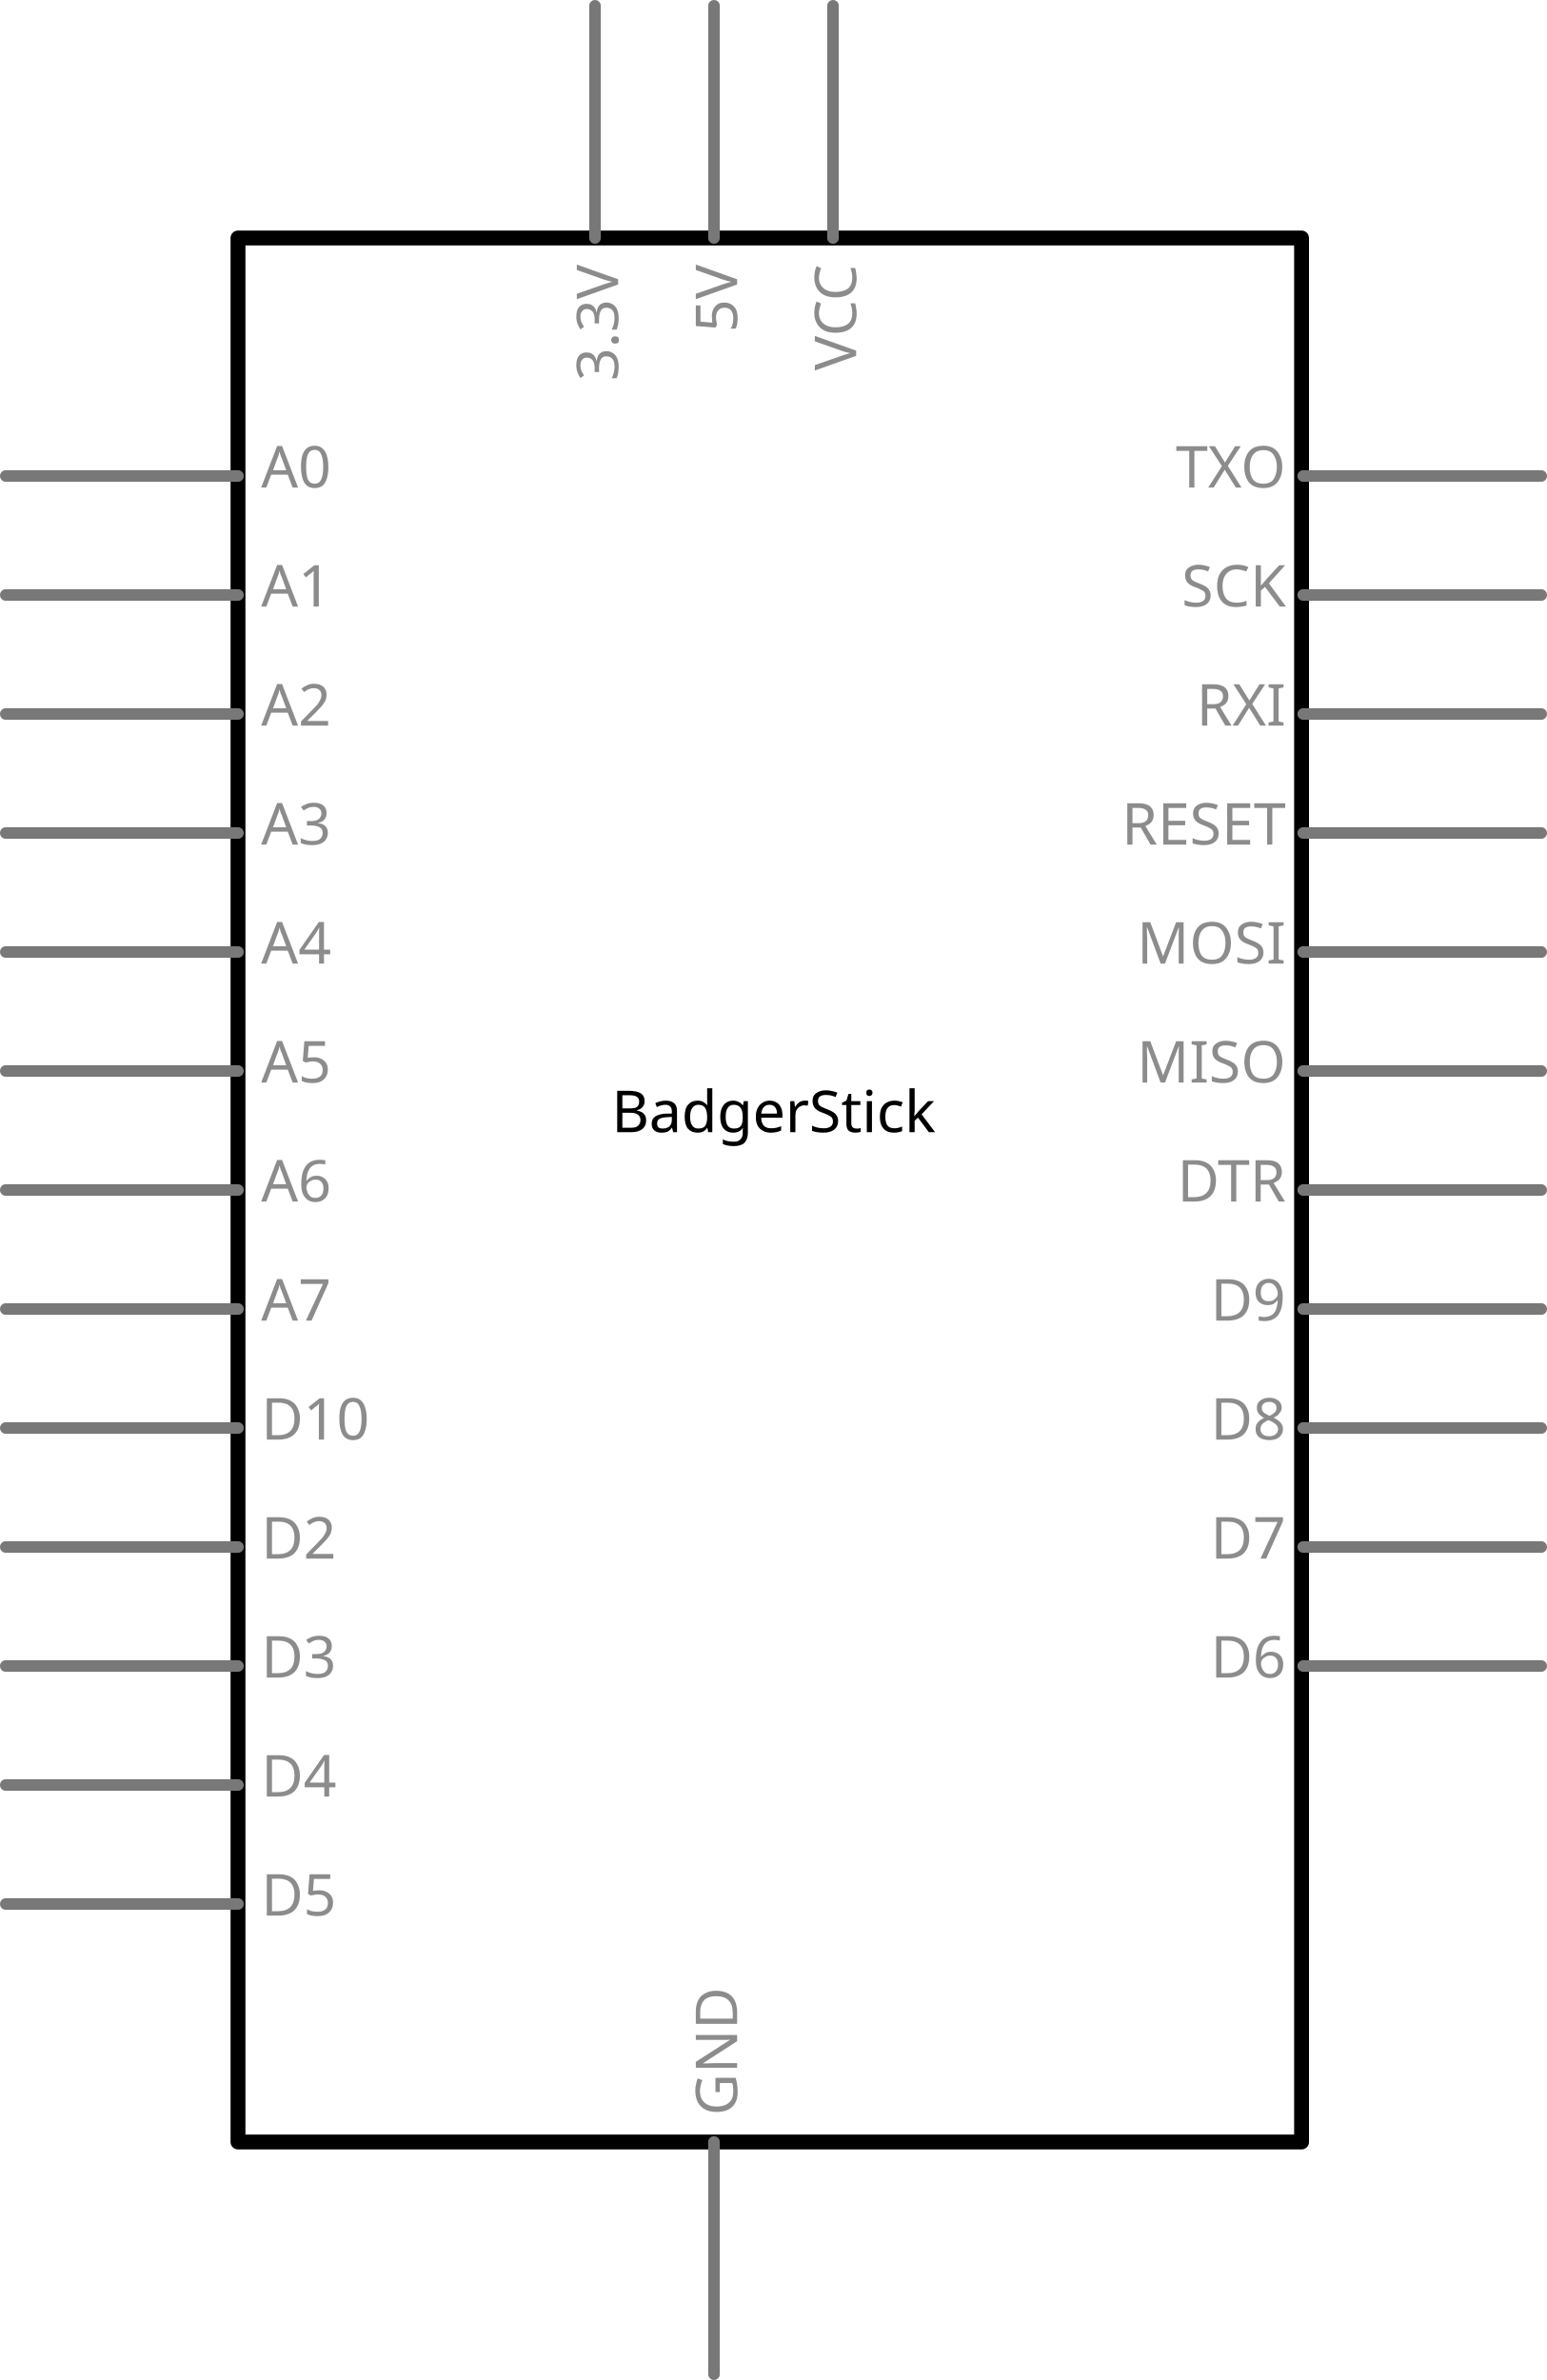
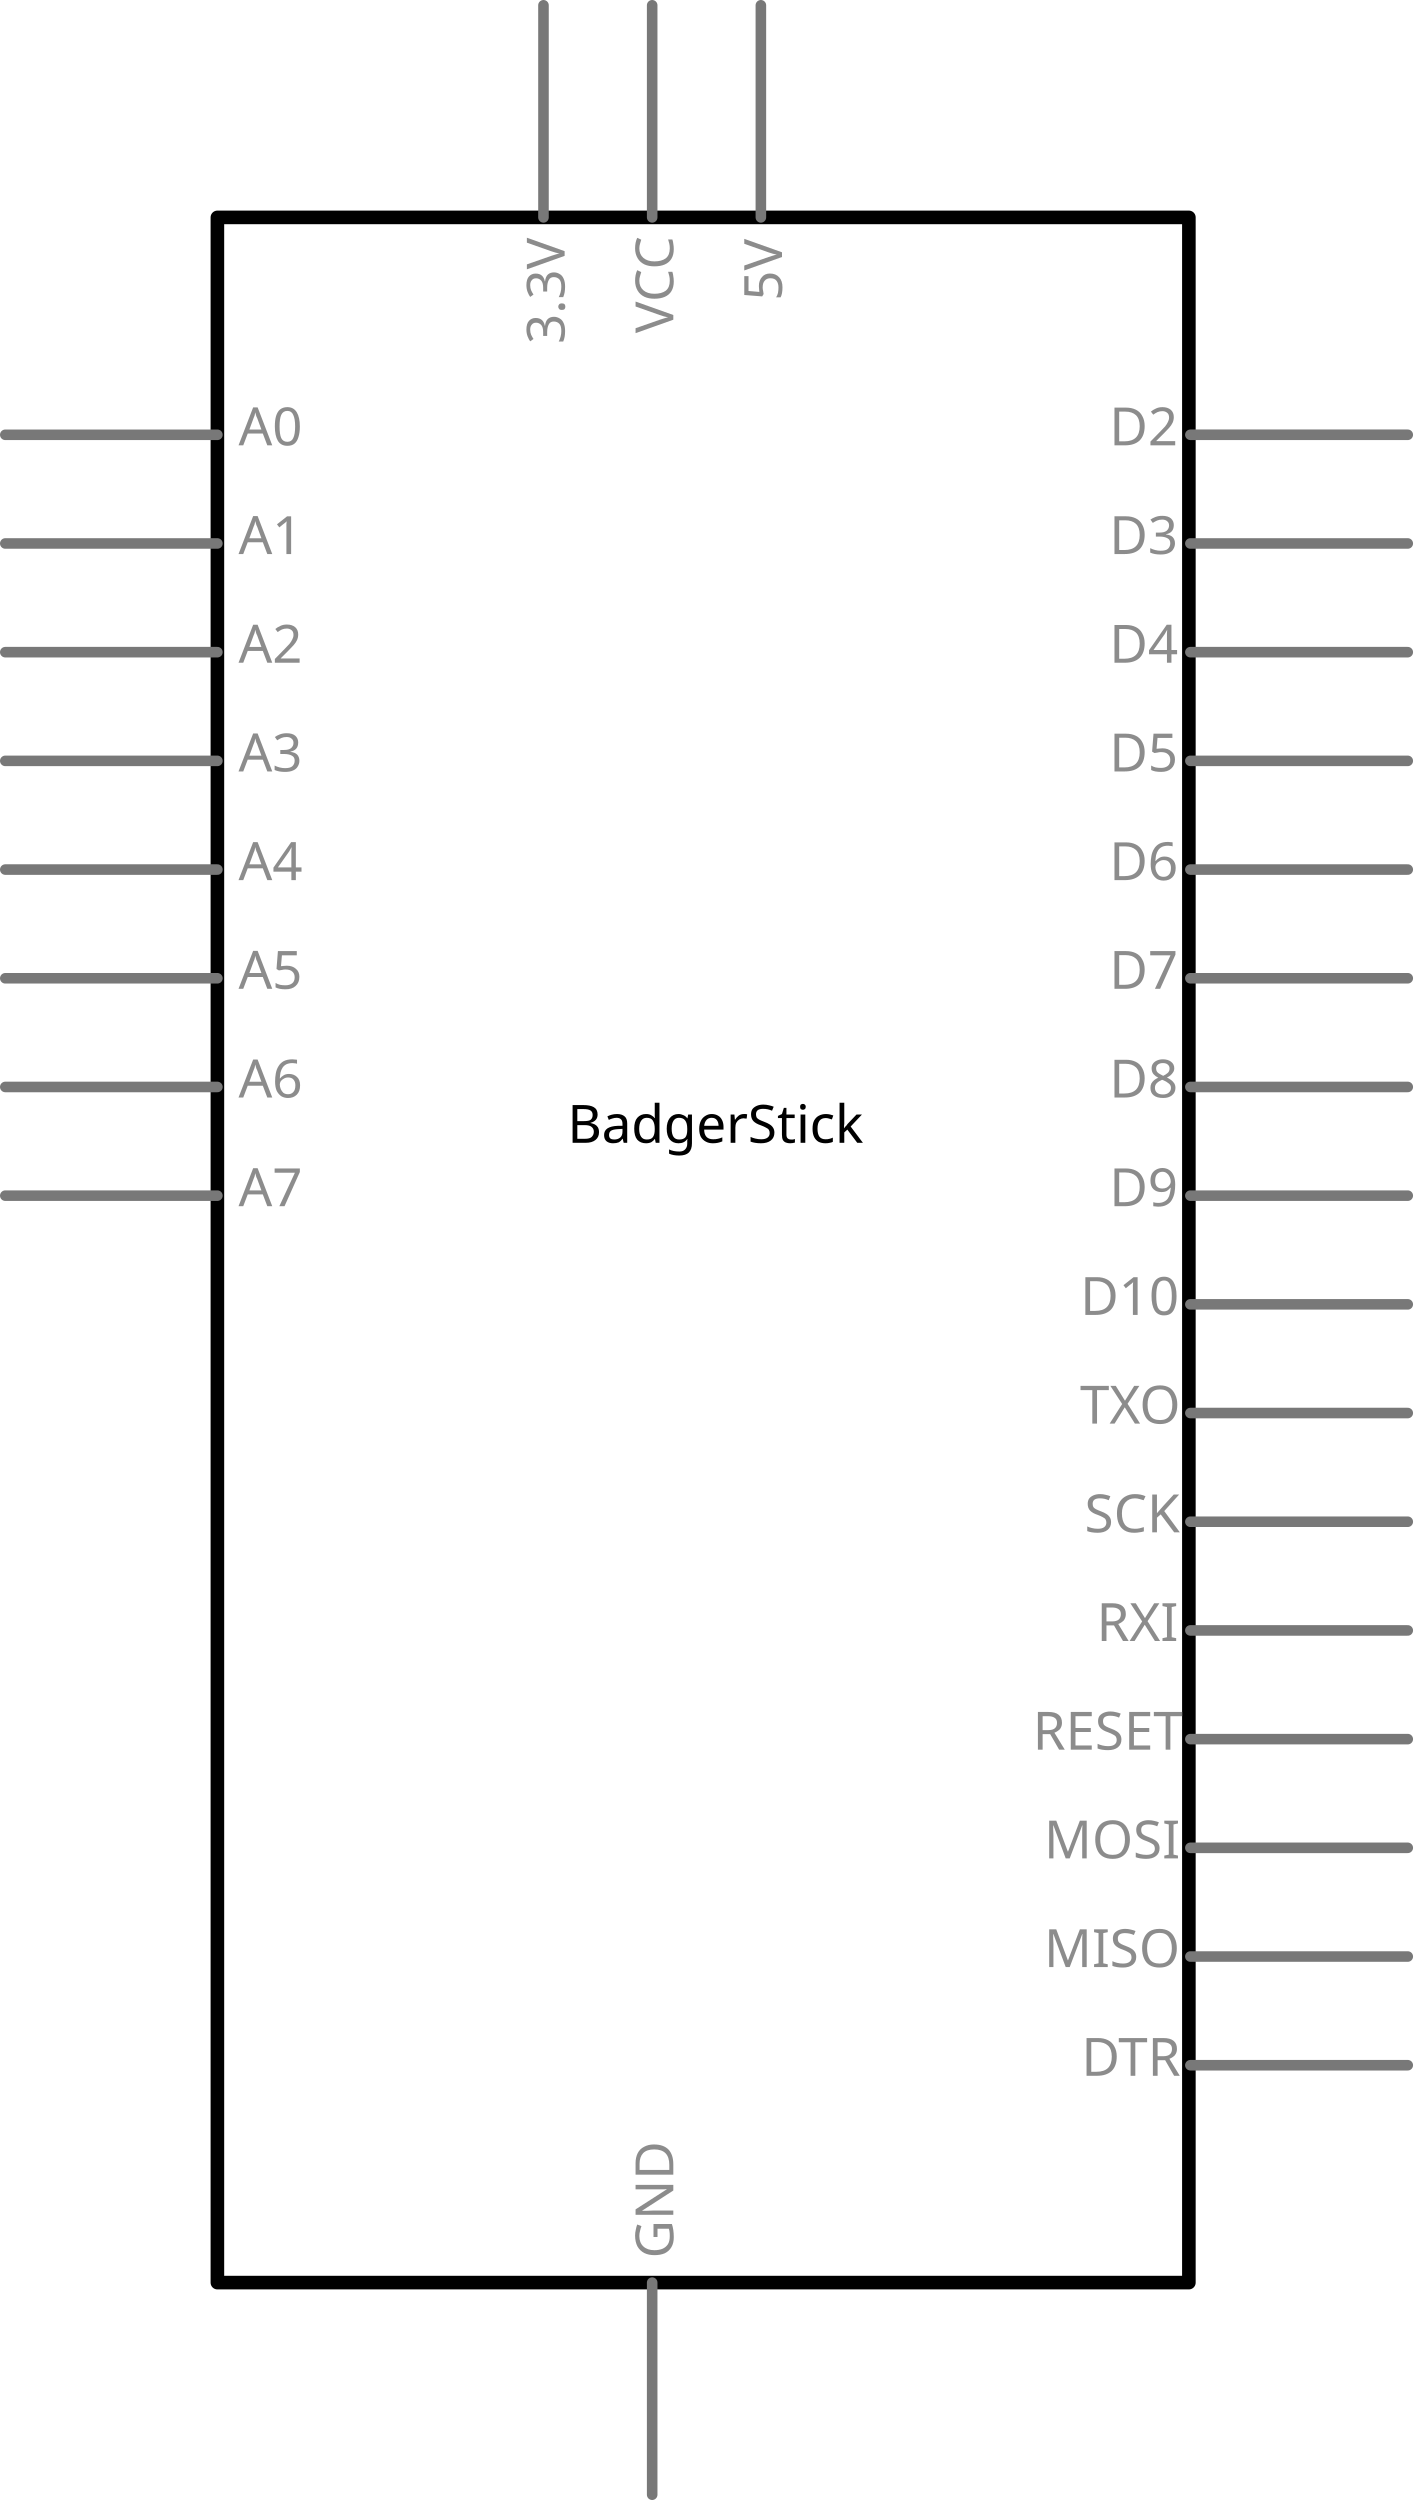
- <svg xmlns="http://www.w3.org/2000/svg" width="1.3in" x="0in" version="1.2" y="0in" height="2in" viewBox="0 0 93.6 144" baseProfile="tiny">
+ <svg xmlns="http://www.w3.org/2000/svg" version="1.1" id="Layer_1" x="0px" y="0px" width="93.6px" height="165.6px" viewBox="0 0 93.6 165.6" enable-background="new 0 0 93.6 165.6" xml:space="preserve">
  <g id="schematic">
-     <rect width="64.35" x="14.4" y="14.4" fill="none" height="115.2" stroke="#000000" stroke-linejoin="round" stroke-linecap="round" stroke-width="0.9" />
-     <text x="46.8" y="68.5" font-family="'Droid Sans'" fill="#000000" text-anchor="middle" stroke="none" id="label" font-size="3.5">BadgerStick</text>
-     <line fill="none" stroke="#787878" stroke-linejoin="round" stroke-linecap="round" y1="28.8" stroke-width="0.7" x1="0.35" y2="28.8" x2="14.4" />
-     <rect width="14.4" x="0" y="28.45" fill="none" height="0.7" id="connector54pin" stroke-width="0" connectorName="A0" />
-     <rect width="0" x="0" y="28.45" fill="none" height="0.7" id="connector54terminal" stroke-width="0" />
-     <text x="15.8" y="29.5" font-family="'Droid Sans'" fill="#8c8c8c" text-anchor="start" stroke="none" id="label54" font-size="3.5">A0</text>
-     <line fill="none" stroke="#787878" stroke-linejoin="round" stroke-linecap="round" y1="36" stroke-width="0.7" x1="0.35" y2="36" x2="14.4" />
-     <rect width="14.4" x="0" y="35.65" fill="none" height="0.7" id="connector53pin" stroke-width="0" connectorName="A1" />
-     <rect width="0" x="0" y="35.65" fill="none" height="0.7" id="connector53terminal" stroke-width="0" />
-     <text x="15.8" y="36.7" font-family="'Droid Sans'" fill="#8c8c8c" text-anchor="start" stroke="none" id="label53" font-size="3.5">A1</text>
-     <line fill="none" stroke="#787878" stroke-linejoin="round" stroke-linecap="round" y1="43.2" stroke-width="0.7" x1="0.35" y2="43.2" x2="14.4" />
-     <rect width="14.4" x="0" y="42.85" fill="none" height="0.7" id="connector52pin" stroke-width="0" connectorName="A2" />
-     <rect width="0" x="0" y="42.85" fill="none" height="0.7" id="connector52terminal" stroke-width="0" />
-     <text x="15.8" y="43.9" font-family="'Droid Sans'" fill="#8c8c8c" text-anchor="start" stroke="none" id="label52" font-size="3.5">A2</text>
-     <line fill="none" stroke="#787878" stroke-linejoin="round" stroke-linecap="round" y1="50.4" stroke-width="0.7" x1="0.35" y2="50.4" x2="14.4" />
-     <rect width="14.4" x="0" y="50.05" fill="none" height="0.7" id="connector51pin" stroke-width="0" connectorName="A3" />
-     <rect width="0" x="0" y="50.05" fill="none" height="0.7" id="connector51terminal" stroke-width="0" />
-     <text x="15.8" y="51.1" font-family="'Droid Sans'" fill="#8c8c8c" text-anchor="start" stroke="none" id="label51" font-size="3.5">A3</text>
-     <line fill="none" stroke="#787878" stroke-linejoin="round" stroke-linecap="round" y1="57.6" stroke-width="0.7" x1="0.35" y2="57.6" x2="14.4" />
-     <rect width="14.4" x="0" y="57.25" fill="none" height="0.7" id="connector50pin" stroke-width="0" connectorName="A4" />
-     <rect width="0" x="0" y="57.25" fill="none" height="0.7" id="connector50terminal" stroke-width="0" />
-     <text x="15.8" y="58.3" font-family="'Droid Sans'" fill="#8c8c8c" text-anchor="start" stroke="none" id="label50" font-size="3.5">A4</text>
-     <line fill="none" stroke="#787878" stroke-linejoin="round" stroke-linecap="round" y1="64.8" stroke-width="0.7" x1="0.35" y2="64.8" x2="14.4" />
-     <rect width="14.4" x="0" y="64.45" fill="none" height="0.7" id="connector49pin" stroke-width="0" connectorName="A5" />
-     <rect width="0" x="0" y="64.45" fill="none" height="0.7" id="connector49terminal" stroke-width="0" />
-     <text x="15.8" y="65.5" font-family="'Droid Sans'" fill="#8c8c8c" text-anchor="start" stroke="none" id="label49" font-size="3.5">A5</text>
-     <line fill="none" stroke="#787878" stroke-linejoin="round" stroke-linecap="round" y1="72" stroke-width="0.7" x1="0.35" y2="72" x2="14.4" />
-     <rect width="14.4" x="0" y="71.65" fill="none" height="0.7" id="connector59pin" stroke-width="0" connectorName="A6" />
-     <rect width="0" x="0" y="71.65" fill="none" height="0.7" id="connector59terminal" stroke-width="0" />
-     <text x="15.8" y="72.7" font-family="'Droid Sans'" fill="#8c8c8c" text-anchor="start" stroke="none" id="label59" font-size="3.5">A6</text>
-     <line fill="none" stroke="#787878" stroke-linejoin="round" stroke-linecap="round" y1="79.2" stroke-width="0.7" x1="0.35" y2="79.2" x2="14.4" />
-     <rect width="14.4" x="0" y="78.85" fill="none" height="0.7" id="connector60pin" stroke-width="0" connectorName="A7" />
-     <rect width="0" x="0" y="78.85" fill="none" height="0.7" id="connector60terminal" stroke-width="0" />
-     <text x="15.8" y="79.9" font-family="'Droid Sans'" fill="#8c8c8c" text-anchor="start" stroke="none" id="label60" font-size="3.5">A7</text>
-     <line fill="none" stroke="#787878" stroke-linejoin="round" stroke-linecap="round" y1="86.4" stroke-width="0.7" x1="0.35" y2="86.4" x2="14.4" />
-     <rect width="14.4" x="0" y="86.05" fill="none" height="0.7" id="connector58pin" stroke-width="0" connectorName="D10" />
-     <rect width="0" x="0" y="86.05" fill="none" height="0.7" id="connector58terminal" stroke-width="0" />
-     <text x="15.8" y="87.1" font-family="'Droid Sans'" fill="#8c8c8c" text-anchor="start" stroke="none" id="label58" font-size="3.5">D10</text>
-     <line fill="none" stroke="#787878" stroke-linejoin="round" stroke-linecap="round" y1="93.6" stroke-width="0.7" x1="0.35" y2="93.6" x2="14.4" />
-     <rect width="14.4" x="0" y="93.25" fill="none" height="0.7" id="connector39pin" stroke-width="0" connectorName="D2" />
-     <rect width="0" x="0" y="93.25" fill="none" height="0.7" id="connector39terminal" stroke-width="0" />
-     <text x="15.8" y="94.3" font-family="'Droid Sans'" fill="#8c8c8c" text-anchor="start" stroke="none" id="label39" font-size="3.5">D2</text>
-     <line fill="none" stroke="#787878" stroke-linejoin="round" stroke-linecap="round" y1="100.8" stroke-width="0.7" x1="0.35" y2="100.8" x2="14.4" />
-     <rect width="14.4" x="0" y="100.45" fill="none" height="0.7" id="connector38pin" stroke-width="0" connectorName="D3" />
-     <rect width="0" x="0" y="100.45" fill="none" height="0.7" id="connector38terminal" stroke-width="0" />
-     <text x="15.8" y="101.5" font-family="'Droid Sans'" fill="#8c8c8c" text-anchor="start" stroke="none" id="label38" font-size="3.5">D3</text>
-     <line fill="none" stroke="#787878" stroke-linejoin="round" stroke-linecap="round" y1="108" stroke-width="0.7" x1="0.35" y2="108" x2="14.4" />
-     <rect width="14.4" x="0" y="107.65" fill="none" height="0.7" id="connector37pin" stroke-width="0" connectorName="D4" />
-     <rect width="0" x="0" y="107.65" fill="none" height="0.7" id="connector37terminal" stroke-width="0" />
-     <text x="15.8" y="108.7" font-family="'Droid Sans'" fill="#8c8c8c" text-anchor="start" stroke="none" id="label37" font-size="3.5">D4</text>
-     <line fill="none" stroke="#787878" stroke-linejoin="round" stroke-linecap="round" y1="115.2" stroke-width="0.7" x1="0.35" y2="115.2" x2="14.4" />
-     <rect width="14.4" x="0" y="114.85" fill="none" height="0.7" id="connector36pin" stroke-width="0" connectorName="D5" />
-     <rect width="0" x="0" y="114.85" fill="none" height="0.7" id="connector36terminal" stroke-width="0" />
-     <text x="15.8" y="115.9" font-family="'Droid Sans'" fill="#8c8c8c" text-anchor="start" stroke="none" id="label36" font-size="3.5">D5</text>
-     <line fill="none" stroke="#787878" stroke-linejoin="round" stroke-linecap="round" y1="28.8" stroke-width="0.7" x1="78.85" y2="28.8" x2="93.25" />
-     <rect width="14.4" x="79.2" y="28.45" fill="none" connectorname="TXO" height="0.7" id="connector43pin" stroke-width="0" />
-     <rect width="0" x="93.6" y="28.45" fill="none" height="0.7" id="connector43terminal" stroke-width="0" />
-     <text x="77.8" y="29.5" font-family="'Droid Sans'" fill="#8c8c8c" text-anchor="end" stroke="none" id="label43" font-size="3.5">TXO</text>
-     <line fill="none" stroke="#787878" stroke-linejoin="round" stroke-linecap="round" y1="36" stroke-width="0.7" x1="78.85" y2="36" x2="93.25" />
-     <rect width="14.4" x="79.2" y="35.65" fill="none" connectorname="SCK" height="0.7" id="connector55pin" stroke-width="0" />
-     <rect width="0" x="93.6" y="35.65" fill="none" height="0.7" id="connector55terminal" stroke-width="0" />
-     <text x="77.8" y="36.7" font-family="'Droid Sans'" fill="#8c8c8c" text-anchor="end" stroke="none" id="label55" font-size="3.5">SCK</text>
-     <line fill="none" stroke="#787878" stroke-linejoin="round" stroke-linecap="round" y1="43.2" stroke-width="0.7" x1="78.85" y2="43.2" x2="93.25" />
-     <rect width="14.4" x="79.2" y="42.85" fill="none" connectorname="RXI" height="0.7" id="connector42pin" stroke-width="0" />
-     <rect width="0" x="93.6" y="42.85" fill="none" height="0.7" id="connector42terminal" stroke-width="0" />
-     <text x="77.8" y="43.9" font-family="'Droid Sans'" fill="#8c8c8c" text-anchor="end" stroke="none" id="label42" font-size="3.5">RXI</text>
-     <line fill="none" stroke="#787878" stroke-linejoin="round" stroke-linecap="round" y1="50.4" stroke-width="0.7" x1="78.85" y2="50.4" x2="93.25" />
-     <rect width="14.4" x="79.2" y="50.05" fill="none" connectorname="RESET" height="0.7" id="connector41pin" stroke-width="0" />
-     <rect width="0" x="93.6" y="50.05" fill="none" height="0.7" id="connector41terminal" stroke-width="0" />
-     <text x="77.8" y="51.1" font-family="'Droid Sans'" fill="#8c8c8c" text-anchor="end" stroke="none" id="label41" font-size="3.5">RESET</text>
-     <line fill="none" stroke="#787878" stroke-linejoin="round" stroke-linecap="round" y1="57.6" stroke-width="0.7" x1="78.85" y2="57.6" x2="93.25" />
-     <rect width="14.4" x="79.2" y="57.25" fill="none" connectorname="MOSI" height="0.7" id="connector57pin" stroke-width="0" />
-     <rect width="0" x="93.6" y="57.25" fill="none" height="0.7" id="connector57terminal" stroke-width="0" />
-     <text x="77.8" y="58.3" font-family="'Droid Sans'" fill="#8c8c8c" text-anchor="end" stroke="none" id="label57" font-size="3.5">MOSI</text>
-     <line fill="none" stroke="#787878" stroke-linejoin="round" stroke-linecap="round" y1="64.8" stroke-width="0.7" x1="78.85" y2="64.8" x2="93.25" />
-     <rect width="14.4" x="79.2" y="64.45" fill="none" connectorname="MISO" height="0.7" id="connector56pin" stroke-width="0" />
-     <rect width="0" x="93.6" y="64.45" fill="none" height="0.7" id="connector56terminal" stroke-width="0" />
-     <text x="77.8" y="65.5" font-family="'Droid Sans'" fill="#8c8c8c" text-anchor="end" stroke="none" id="label56" font-size="3.5">MISO</text>
-     <line fill="none" stroke="#787878" stroke-linejoin="round" stroke-linecap="round" y1="72" stroke-width="0.7" x1="78.85" y2="72" x2="93.25" />
-     <rect width="14.4" x="79.2" y="71.65" fill="none" connectorname="DTR" height="0.7" id="connector44pin" stroke-width="0" />
-     <rect width="0" x="93.6" y="71.65" fill="none" height="0.7" id="connector44terminal" stroke-width="0" />
-     <text x="77.8" y="72.7" font-family="'Droid Sans'" fill="#8c8c8c" text-anchor="end" stroke="none" id="label44" font-size="3.5">DTR</text>
-     <line fill="none" stroke="#787878" stroke-linejoin="round" stroke-linecap="round" y1="79.2" stroke-width="0.7" x1="78.85" y2="79.2" x2="93.25" />
-     <rect width="14.4" x="79.2" y="78.85" fill="none" connectorname="D9" height="0.7" id="connector32pin" stroke-width="0" />
-     <rect width="0" x="93.6" y="78.85" fill="none" height="0.7" id="connector32terminal" stroke-width="0" />
-     <text x="77.8" y="79.9" font-family="'Droid Sans'" fill="#8c8c8c" text-anchor="end" stroke="none" id="label32" font-size="3.5">D9</text>
-     <line fill="none" stroke="#787878" stroke-linejoin="round" stroke-linecap="round" y1="86.4" stroke-width="0.7" x1="78.85" y2="86.4" x2="93.25" />
-     <rect width="14.4" x="79.2" y="86.05" fill="none" connectorname="D8" height="0.7" id="connector33pin" stroke-width="0" />
-     <rect width="0" x="93.6" y="86.05" fill="none" height="0.7" id="connector33terminal" stroke-width="0" />
-     <text x="77.8" y="87.1" font-family="'Droid Sans'" fill="#8c8c8c" text-anchor="end" stroke="none" id="label33" font-size="3.5">D8</text>
-     <line fill="none" stroke="#787878" stroke-linejoin="round" stroke-linecap="round" y1="93.6" stroke-width="0.7" x1="78.85" y2="93.6" x2="93.25" />
-     <rect width="14.4" x="79.2" y="93.25" fill="none" connectorname="D7" height="0.7" id="connector34pin" stroke-width="0" />
-     <rect width="0" x="93.6" y="93.25" fill="none" height="0.7" id="connector34terminal" stroke-width="0" />
-     <text x="77.8" y="94.3" font-family="'Droid Sans'" fill="#8c8c8c" text-anchor="end" stroke="none" id="label34" font-size="3.5">D7</text>
-     <line fill="none" stroke="#787878" stroke-linejoin="round" stroke-linecap="round" y1="100.8" stroke-width="0.7" x1="78.85" y2="100.8" x2="93.25" />
-     <rect width="14.4" x="79.2" y="100.45" fill="none" connectorname="D6" height="0.7" id="connector35pin" stroke-width="0" />
-     <rect width="0" x="93.6" y="100.45" fill="none" height="0.7" id="connector35terminal" stroke-width="0" />
-     <text x="77.8" y="101.5" font-family="'Droid Sans'" fill="#8c8c8c" text-anchor="end" stroke="none" id="label35" font-size="3.5">D6</text>
-     <line fill="none" stroke="#787878" stroke-linejoin="round" stroke-linecap="round" y1="0.35" stroke-width="0.7" x1="36" y2="14.4" x2="36" />
-     <rect width="0.7" x="35.65" y="0" fill="none" connectorname="3.3V" height="14.4" id="connector45pin" stroke-width="0" />
-     <rect width="0.7" x="35.65" y="0" fill="none" height="0" id="connector45terminal" stroke-width="0" />
+     <rect x="14.4" y="14.4" fill="none" stroke="#000000" stroke-width="0.9" stroke-linecap="round" stroke-linejoin="round" width="64.351" height="136.801" />
+     <text id="label" transform="matrix(1 0 0 1 37.5852 75.6995)" font-family="'DroidSans'" font-size="3.5">BadgerStick</text>
+     <line fill="none" x1="0.35" y1="28.8" x2="14.4" y2="28.8" />
+     <rect id="connector30pin" x="0" y="28.45" fill="none" width="14.399" height="0.699" />
+     <rect id="connector30terminal" x="0" y="28.45" fill="none" width="0" height="0.699" />
+     <line fill="none" x1="0.35" y1="36" x2="14.4" y2="36" />
+     <rect id="connector31pin" x="0" y="35.65" fill="none" width="14.399" height="0.7" />
+     <rect id="connector31terminal" x="0" y="35.65" fill="none" width="0" height="0.7" />
+     <line fill="none" stroke="#787878" stroke-width="0.7" stroke-linecap="round" stroke-linejoin="round" x1="0.35" y1="28.801" x2="14.4" y2="28.801" />
+     <rect id="connector54pin" x="0" y="28.45" fill="none" width="14.399" height="0.7" />
+     <rect id="connector54terminal" x="0" y="28.45" fill="none" width="0" height="0.7" />
+     <text id="label54" transform="matrix(1 0 0 1 15.8 29.4998)" fill="#8C8C8C" font-family="'DroidSans'" font-size="3.5">A0</text>
+     <line fill="none" stroke="#787878" stroke-width="0.7" stroke-linecap="round" stroke-linejoin="round" x1="0.35" y1="36" x2="14.4" y2="36" />
+     <rect id="connector53pin" x="0" y="35.65" fill="none" width="14.399" height="0.7" />
+     <rect id="connector53terminal" x="0" y="35.65" fill="none" width="0" height="0.7" />
+     <text id="label53" transform="matrix(1 0 0 1 15.8 36.7)" fill="#8C8C8C" font-family="'DroidSans'" font-size="3.5">A1</text>
+     <line fill="none" stroke="#787878" stroke-width="0.7" stroke-linecap="round" stroke-linejoin="round" x1="0.35" y1="43.2" x2="14.4" y2="43.2" />
+     <rect id="connector52pin" x="0" y="42.85" fill="none" width="14.399" height="0.7" />
+     <rect id="connector52terminal" x="0" y="42.85" fill="none" width="0" height="0.7" />
+     <text id="label52" transform="matrix(1 0 0 1 15.8 43.9001)" fill="#8C8C8C" font-family="'DroidSans'" font-size="3.5">A2</text>
+     <line fill="none" stroke="#787878" stroke-width="0.7" stroke-linecap="round" stroke-linejoin="round" x1="0.35" y1="50.4" x2="14.4" y2="50.4" />
+     <rect id="connector51pin" x="0" y="50.051" fill="none" width="14.399" height="0.699" />
+     <rect id="connector51terminal" x="0" y="50.051" fill="none" width="0" height="0.699" />
+     <text id="label51" transform="matrix(1 0 0 1 15.8 51.1003)" fill="#8C8C8C" font-family="'DroidSans'" font-size="3.5">A3</text>
+     <line fill="none" stroke="#787878" stroke-width="0.7" stroke-linecap="round" stroke-linejoin="round" x1="0.35" y1="57.6" x2="14.4" y2="57.6" />
+     <rect id="connector50pin" x="0" y="57.25" fill="none" width="14.399" height="0.7" />
+     <rect id="connector50terminal" x="0" y="57.25" fill="none" width="0" height="0.7" />
+     <text id="label50" transform="matrix(1 0 0 1 15.8 58.2996)" fill="#8C8C8C" font-family="'DroidSans'" font-size="3.5">A4</text>
+     <line fill="none" stroke="#787878" stroke-width="0.7" stroke-linecap="round" stroke-linejoin="round" x1="0.35" y1="64.801" x2="14.4" y2="64.801" />
+     <rect id="connector49pin" x="0" y="64.45" fill="none" width="14.399" height="0.7" />
+     <rect id="connector49terminal" x="0" y="64.45" fill="none" width="0" height="0.7" />
+     <text id="label49" transform="matrix(1 0 0 1 15.8 65.4998)" fill="#8C8C8C" font-family="'DroidSans'" font-size="3.5">A5</text>
+     <line fill="none" stroke="#787878" stroke-width="0.7" stroke-linecap="round" stroke-linejoin="round" x1="0.35" y1="72" x2="14.4" y2="72" />
+     <rect id="connector59pin" x="0" y="71.65" fill="none" width="14.399" height="0.7" />
+     <rect id="connector59terminal" x="0" y="71.65" fill="none" width="0" height="0.7" />
+     <text id="label59" transform="matrix(1 0 0 1 15.8 72.7)" fill="#8C8C8C" font-family="'DroidSans'" font-size="3.5">A6</text>
+     <line fill="none" stroke="#787878" stroke-width="0.7" stroke-linecap="round" stroke-linejoin="round" x1="0.35" y1="79.2" x2="14.4" y2="79.2" />
+     <rect id="connector60pin" x="0" y="78.85" fill="none" width="14.399" height="0.7" />
+     <rect id="connector60terminal" x="0" y="78.85" fill="none" width="0" height="0.7" />
+     <text id="label60" transform="matrix(1 0 0 1 15.8 79.8992)" fill="#8C8C8C" font-family="'DroidSans'" font-size="3.5">A7</text>
+     <line fill="none" stroke="#787878" stroke-width="0.7" stroke-linecap="round" stroke-linejoin="round" x1="78.85" y1="28.8" x2="93.25" y2="28.8" />
+     <rect id="connector39pin" x="79.2" y="28.45" fill="none" width="14.399" height="0.699" />
+     <rect id="connector39terminal" x="93.6" y="28.45" fill="none" width="0" height="0.699" />
+     <text id="label39" transform="matrix(1 0 0 1 73.4788 29.5002)" fill="#8C8C8C" font-family="'DroidSans'" font-size="3.5">D2</text>
+     <line fill="none" stroke="#787878" stroke-width="0.7" stroke-linecap="round" stroke-linejoin="round" x1="78.85" y1="36" x2="93.25" y2="36" />
+     <rect id="connector38pin" x="79.2" y="35.65" fill="none" width="14.399" height="0.7" />
+     <rect id="connector38terminal" x="93.6" y="35.65" fill="none" width="0" height="0.7" />
+     <text id="label38" transform="matrix(1 0 0 1 73.4788 36.6995)" fill="#8C8C8C" font-family="'DroidSans'" font-size="3.5">D3</text>
+     <line fill="none" stroke="#787878" stroke-width="0.7" stroke-linecap="round" stroke-linejoin="round" x1="78.85" y1="43.2" x2="93.25" y2="43.2" />
+     <rect id="connector37pin" x="79.2" y="42.85" fill="none" width="14.399" height="0.7" />
+     <rect id="connector37terminal" x="93.6" y="42.85" fill="none" width="0" height="0.7" />
+     <text id="label37" transform="matrix(1 0 0 1 73.4788 43.8997)" fill="#8C8C8C" font-family="'DroidSans'" font-size="3.5">D4</text>
+     <line fill="none" stroke="#787878" stroke-width="0.7" stroke-linecap="round" stroke-linejoin="round" x1="78.85" y1="50.4" x2="93.25" y2="50.4" />
+     <rect id="connector36pin" x="79.2" y="50.05" fill="none" width="14.399" height="0.7" />
+     <rect id="connector36terminal" x="93.6" y="50.05" fill="none" width="0" height="0.7" />
+     <text id="label36" transform="matrix(1 0 0 1 73.4788 51.0999)" fill="#8C8C8C" font-family="'DroidSans'" font-size="3.5">D5</text>
+     <line fill="none" stroke="#787878" stroke-width="0.7" stroke-linecap="round" stroke-linejoin="round" x1="78.85" y1="57.6" x2="93.25" y2="57.6" />
+     <rect id="connector35pin" x="79.2" y="57.25" fill="none" width="14.399" height="0.7" />
+     <rect id="connector35terminal" x="93.6" y="57.25" fill="none" width="0" height="0.7" />
+     <text id="label35" transform="matrix(1 0 0 1 73.4788 58.3)" fill="#8C8C8C" font-family="'DroidSans'" font-size="3.5">D6</text>
+     <line fill="none" stroke="#787878" stroke-width="0.7" stroke-linecap="round" stroke-linejoin="round" x1="78.85" y1="64.8" x2="93.25" y2="64.8" />
+     <rect id="connector34pin" x="79.2" y="64.45" fill="none" width="14.399" height="0.699" />
+     <rect id="connector34terminal" x="93.6" y="64.45" fill="none" width="0" height="0.699" />
+     <text id="label34" transform="matrix(1 0 0 1 73.4788 65.5002)" fill="#8C8C8C" font-family="'DroidSans'" font-size="3.5">D7</text>
+     <line fill="none" stroke="#787878" stroke-width="0.7" stroke-linecap="round" stroke-linejoin="round" x1="78.85" y1="72" x2="93.25" y2="72" />
+     <rect id="connector33pin" x="79.2" y="71.65" fill="none" width="14.399" height="0.7" />
+     <rect id="connector33terminal" x="93.6" y="71.65" fill="none" width="0" height="0.7" />
+     <text id="label33" transform="matrix(1 0 0 1 73.4788 72.6995)" fill="#8C8C8C" font-family="'DroidSans'" font-size="3.5">D8</text>
+     <line fill="none" stroke="#787878" stroke-width="0.7" stroke-linecap="round" stroke-linejoin="round" x1="78.85" y1="79.2" x2="93.25" y2="79.2" />
+     <rect id="connector32pin" x="79.2" y="78.85" fill="none" width="14.399" height="0.7" />
+     <rect id="connector32terminal" x="93.6" y="78.85" fill="none" width="0" height="0.7" />
+     <text id="label32" transform="matrix(1 0 0 1 73.4788 79.8997)" fill="#8C8C8C" font-family="'DroidSans'" font-size="3.5">D9</text>
+     <line fill="none" stroke="#787878" stroke-width="0.7" stroke-linecap="round" stroke-linejoin="round" x1="78.85" y1="86.4" x2="93.25" y2="86.4" />
+     <rect id="connector58pin" x="79.2" y="86.05" fill="none" width="14.399" height="0.7" />
+     <rect id="connector58terminal" x="93.6" y="86.05" fill="none" width="0" height="0.7" />
+     <text id="label58" transform="matrix(1 0 0 1 71.551 87.0999)" fill="#8C8C8C" font-family="'DroidSans'" font-size="3.5">D10</text>
+     <line fill="none" stroke="#787878" stroke-width="0.7" stroke-linecap="round" stroke-linejoin="round" x1="78.85" y1="93.6" x2="93.25" y2="93.6" />
+     <rect id="connector43pin" x="79.2" y="93.25" fill="none" width="14.399" height="0.7" />
+     <rect id="connector43terminal" x="93.6" y="93.25" fill="none" width="0" height="0.7" />
+     <text id="label43" transform="matrix(1 0 0 1 71.5422 94.2991)" fill="#8C8C8C" font-family="'DroidSans'" font-size="3.5">TXO</text>
+     <line fill="none" stroke="#787878" stroke-width="0.7" stroke-linecap="round" stroke-linejoin="round" x1="78.85" y1="100.8" x2="93.25" y2="100.8" />
+     <rect id="connector55pin" x="79.2" y="100.45" fill="none" width="14.399" height="0.699" />
+     <rect id="connector55terminal" x="93.6" y="100.45" fill="none" width="0" height="0.699" />
+     <text id="label55" transform="matrix(1 0 0 1 71.8469 101.5002)" fill="#8C8C8C" font-family="'DroidSans'" font-size="3.5">SCK</text>
+     <line fill="none" stroke="#787878" stroke-width="0.7" stroke-linecap="round" stroke-linejoin="round" x1="78.85" y1="108" x2="93.25" y2="108" />
+     <rect id="connector42pin" x="79.2" y="107.65" fill="none" width="14.399" height="0.7" />
+     <rect id="connector42terminal" x="93.6" y="107.65" fill="none" width="0" height="0.7" />
+     <text id="label42" transform="matrix(1 0 0 1 72.636 108.6995)" fill="#8C8C8C" font-family="'DroidSans'" font-size="3.5">RXI</text>
+     <line fill="none" stroke="#787878" stroke-width="0.7" stroke-linecap="round" stroke-linejoin="round" x1="78.85" y1="115.2" x2="93.25" y2="115.2" />
+     <rect id="connector41pin" x="79.2" y="114.85" fill="none" width="14.399" height="0.7" />
+     <rect id="connector41terminal" x="93.6" y="114.85" fill="none" width="0" height="0.7" />
+     <text id="label41" transform="matrix(1 0 0 1 68.4075 115.8997)" fill="#8C8C8C" font-family="'DroidSans'" font-size="3.5">RESET</text>
+     <line fill="none" stroke="#787878" stroke-width="0.7" stroke-linecap="round" stroke-linejoin="round" x1="78.85" y1="122.4" x2="93.25" y2="122.4" />
+     <rect id="connector57pin" x="79.2" y="122.05" fill="none" width="14.399" height="0.7" />
+     <rect id="connector57terminal" x="93.6" y="122.05" fill="none" width="0" height="0.7" />
+     <text id="label57" transform="matrix(1 0 0 1 69.1545 123.0999)" fill="#8C8C8C" font-family="'DroidSans'" font-size="3.5">MOSI</text>
+     <line fill="none" stroke="#787878" stroke-width="0.7" stroke-linecap="round" stroke-linejoin="round" x1="78.85" y1="129.6" x2="93.25" y2="129.6" />
+     <rect id="connector56pin" x="79.2" y="129.25" fill="none" width="14.399" height="0.7" />
+     <rect id="connector56terminal" x="93.6" y="129.25" fill="none" width="0" height="0.7" />
+     <text id="label56" transform="matrix(1 0 0 1 69.1545 130.3)" fill="#8C8C8C" font-family="'DroidSans'" font-size="3.5">MISO</text>
+     <line fill="none" stroke="#787878" stroke-width="0.7" stroke-linecap="round" stroke-linejoin="round" x1="78.85" y1="136.8" x2="93.25" y2="136.8" />
+     <rect id="connector44pin" x="79.2" y="136.45" fill="none" width="14.399" height="0.699" />
+     <rect id="connector44terminal" x="93.6" y="136.45" fill="none" width="0" height="0.699" />
+     <text id="label44" transform="matrix(1 0 0 1 71.6292 137.5002)" fill="#8C8C8C" font-family="'DroidSans'" font-size="3.5">DTR</text>
+     <line fill="none" stroke="#787878" stroke-width="0.7" stroke-linecap="round" stroke-linejoin="round" x1="36" y1="0.35" x2="36" y2="14.4" />
+     <rect id="connector45pin" x="35.65" y="0" fill="none" width="0.7" height="14.399" />
+     <polygon id="connector45terminal" fill="none" points="35.65,0 36.35,0 36.35,0  " />
    <g transform="matrix(1, 0, 0, 1, 37.4, 16)">
      <g transform="rotate(270)">
-         <text x="0" y="0" font-family="'Droid Sans'" fill="#8c8c8c" text-anchor="end" stroke="none" id="label45" font-size="3.5">3.3V</text>
+         <text id="label45" transform="matrix(1 0 0 1 -6.7815 6.408691e-004)" fill="#8C8C8C" font-family="'DroidSans'" font-size="3.5">3.3V</text>
      </g>
    </g>
-     <line fill="none" stroke="#787878" stroke-linejoin="round" stroke-linecap="round" y1="0.35" stroke-width="0.7" x1="43.2" y2="14.4" x2="43.2" />
-     <rect width="0.7" x="42.85" y="0" fill="none" connectorname="5V" height="14.4" id="connector46pin" stroke-width="0" />
-     <rect width="0.7" x="42.85" y="0" fill="none" height="0" id="connector46terminal" stroke-width="0" />
+     <line fill="none" stroke="#787878" stroke-width="0.7" stroke-linecap="round" stroke-linejoin="round" x1="43.2" y1="0.35" x2="43.2" y2="14.4" />
+     <rect id="connector47pin" x="42.85" y="0" fill="none" width="0.7" height="14.399" />
+     <polygon id="connector47terminal" fill="none" points="42.85,0 43.55,0 43.55,0  " />
    <g transform="matrix(1, 0, 0, 1, 44.6, 16)">
      <g transform="rotate(270)">
-         <text x="0" y="0" font-family="'Droid Sans'" fill="#8c8c8c" text-anchor="end" stroke="none" id="label46" font-size="3.5">5V</text>
+         <text id="label47" transform="matrix(1 0 0 1 -6.0686 -1.525879e-004)" fill="#8C8C8C" font-family="'DroidSans'" font-size="3.5">VCC</text>
      </g>
    </g>
-     <line fill="none" stroke="#787878" stroke-linejoin="round" stroke-linecap="round" y1="0.35" stroke-width="0.7" x1="50.4" y2="14.4" x2="50.4" />
-     <rect width="0.7" x="50.05" y="0" fill="none" connectorname="VCC" height="14.4" id="connector47pin" stroke-width="0" />
-     <rect width="0.7" x="50.05" y="0" fill="none" height="0" id="connector47terminal" stroke-width="0" />
+     <line fill="none" stroke="#787878" stroke-width="0.7" stroke-linecap="round" stroke-linejoin="round" x1="50.4" y1="0.35" x2="50.4" y2="14.4" />
+     <rect id="connector28pin" x="50.05" y="0" fill="none" width="0.7" height="14.399" />
+     <polygon id="connector28terminal" fill="none" points="50.05,0 50.75,0 50.75,0  " />
    <g transform="matrix(1, 0, 0, 1, 51.8, 16)">
      <g transform="rotate(270)">
-         <text x="0" y="0" font-family="'Droid Sans'" fill="#8c8c8c" text-anchor="end" stroke="none" id="label47" font-size="3.5">VCC</text>
+         <text id="label28" transform="matrix(1 0 0 1 -3.9153 6.103516e-005)" fill="#8C8C8C" font-family="'DroidSans'" font-size="3.5">5V</text>
      </g>
    </g>
-     <line fill="none" stroke="#787878" stroke-linejoin="round" stroke-linecap="round" y1="129.6" stroke-width="0.7" x1="43.2" y2="143.65" x2="43.2" />
-     <rect width="0.7" x="42.85" y="129.6" fill="none" connectorname="GND" height="14.4" id="connector40pin" stroke-width="0" />
-     <rect width="0.7" x="42.85" y="144" fill="none" height="0" id="connector40terminal" stroke-width="0" />
-     <g transform="matrix(1, 0, 0, 1, 44.6, 128)">
+     <line fill="none" stroke="#787878" stroke-width="0.7" stroke-linecap="round" stroke-linejoin="round" x1="43.2" y1="151.2" x2="43.2" y2="165.25" />
+     <rect id="connector29pin" x="42.85" y="151.2" fill="none" width="0.7" height="14.399" />
+     <polygon id="connector29terminal" fill="none" points="42.85,165.6 43.55,165.6 43.55,165.6  " />
+     <g transform="matrix(1, 0, 0, 1, 44.6, 149.6)">
      <g transform="rotate(270)">
-         <text x="0" y="0" font-family="'Droid Sans'" fill="#8c8c8c" text-anchor="start" stroke="none" id="label40" font-size="3.5">GND</text>
+         <text id="label29" transform="matrix(1 0 0 1 1.525879e-004 -1.525879e-004)" fill="#8C8C8C" font-family="'DroidSans'" font-size="3.5">GND</text>
      </g>
    </g>
-     <rect width="0.7" x="42.85" y="129.6" fill="none" connectorname="GND" height="14.4" id="connector48pin" stroke-width="0" />
-     <rect width="0.7" x="42.85" y="144" fill="none" height="0" id="connector48terminal" stroke-width="0" />
-     <rect width="0.7" x="42.85" y="129.6" fill="none" connectorname="GND" height="14.4" id="connector62pin" stroke-width="0" />
-     <rect width="0.7" x="42.85" y="144" fill="none" height="0" id="connector62terminal" stroke-width="0" />
-     <rect width="14.4" x="79.2" y="28.45" fill="none" connectorname="TXO" height="0.7" id="connector63pin" stroke-width="0" />
-     <rect width="0" x="93.6" y="28.45" fill="none" height="0.7" id="connector63terminal" stroke-width="0" />
-     <rect width="14.4" x="79.2" y="42.85" fill="none" connectorname="RXI" height="0.7" id="connector61pin" stroke-width="0" />
-     <rect width="0" x="93.6" y="42.85" fill="none" height="0.7" id="connector61terminal" stroke-width="0" />
+     <rect id="connector46pin" x="50.05" y="0" fill="none" width="0.7" height="14.399" />
+     <polygon id="connector46terminal" fill="none" points="50.05,0 50.75,0 50.75,0  " />
+     <rect id="connector40pin" x="42.85" y="151.2" fill="none" width="0.7" height="14.399" />
+     <polygon id="connector40terminal" fill="none" points="42.85,165.6 43.55,165.6 43.55,165.6  " />
+     <rect id="connector48pin" x="42.85" y="151.2" fill="none" width="0.7" height="14.399" />
+     <polygon id="connector48terminal" fill="none" points="42.85,165.6 43.55,165.6 43.55,165.6  " />
+     <rect id="connector62pin" x="42.85" y="151.2" fill="none" width="0.7" height="14.399" />
+     <polygon id="connector62terminal" fill="none" points="42.85,165.6 43.55,165.6 43.55,165.6  " />
+     <rect id="connector63pin" x="79.2" y="93.25" fill="none" width="14.399" height="0.7" />
+     <rect id="connector63terminal" x="93.6" y="93.25" fill="none" width="0" height="0.7" />
+     <rect id="connector61pin" x="79.2" y="107.65" fill="none" width="14.399" height="0.7" />
+     <rect id="connector61terminal" x="93.6" y="107.65" fill="none" width="0" height="0.7" />
  </g>
</svg>
